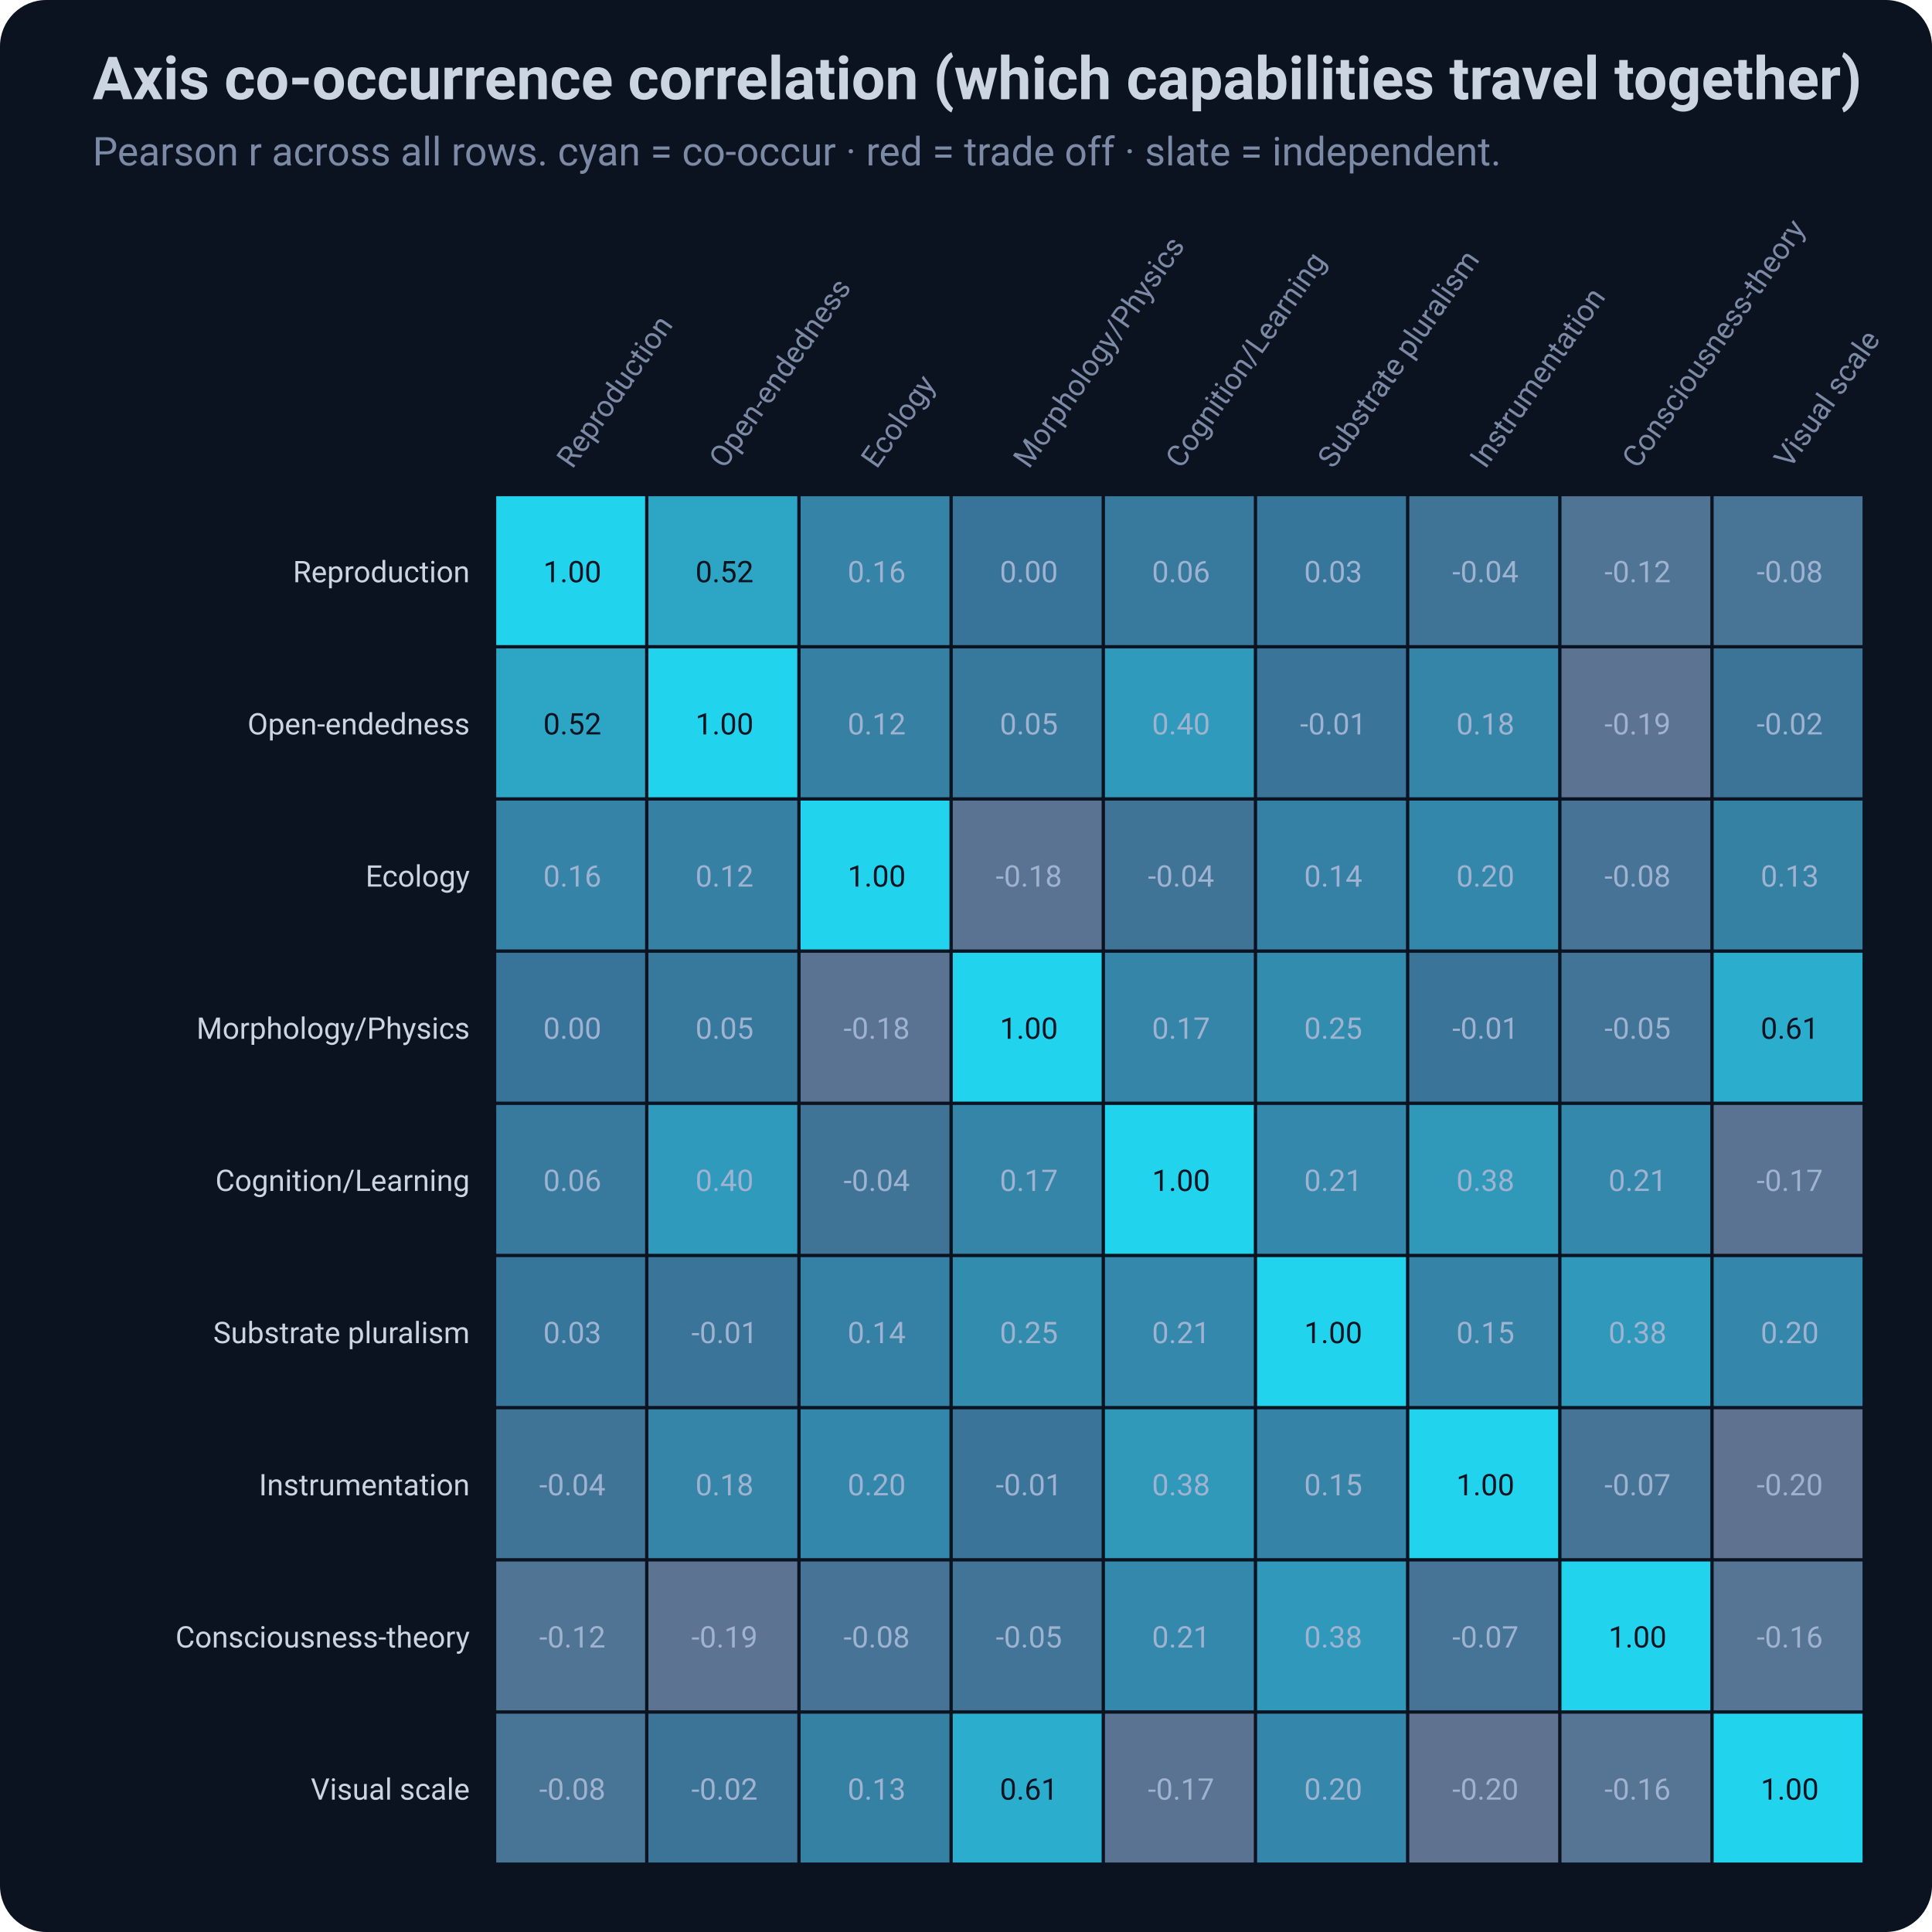
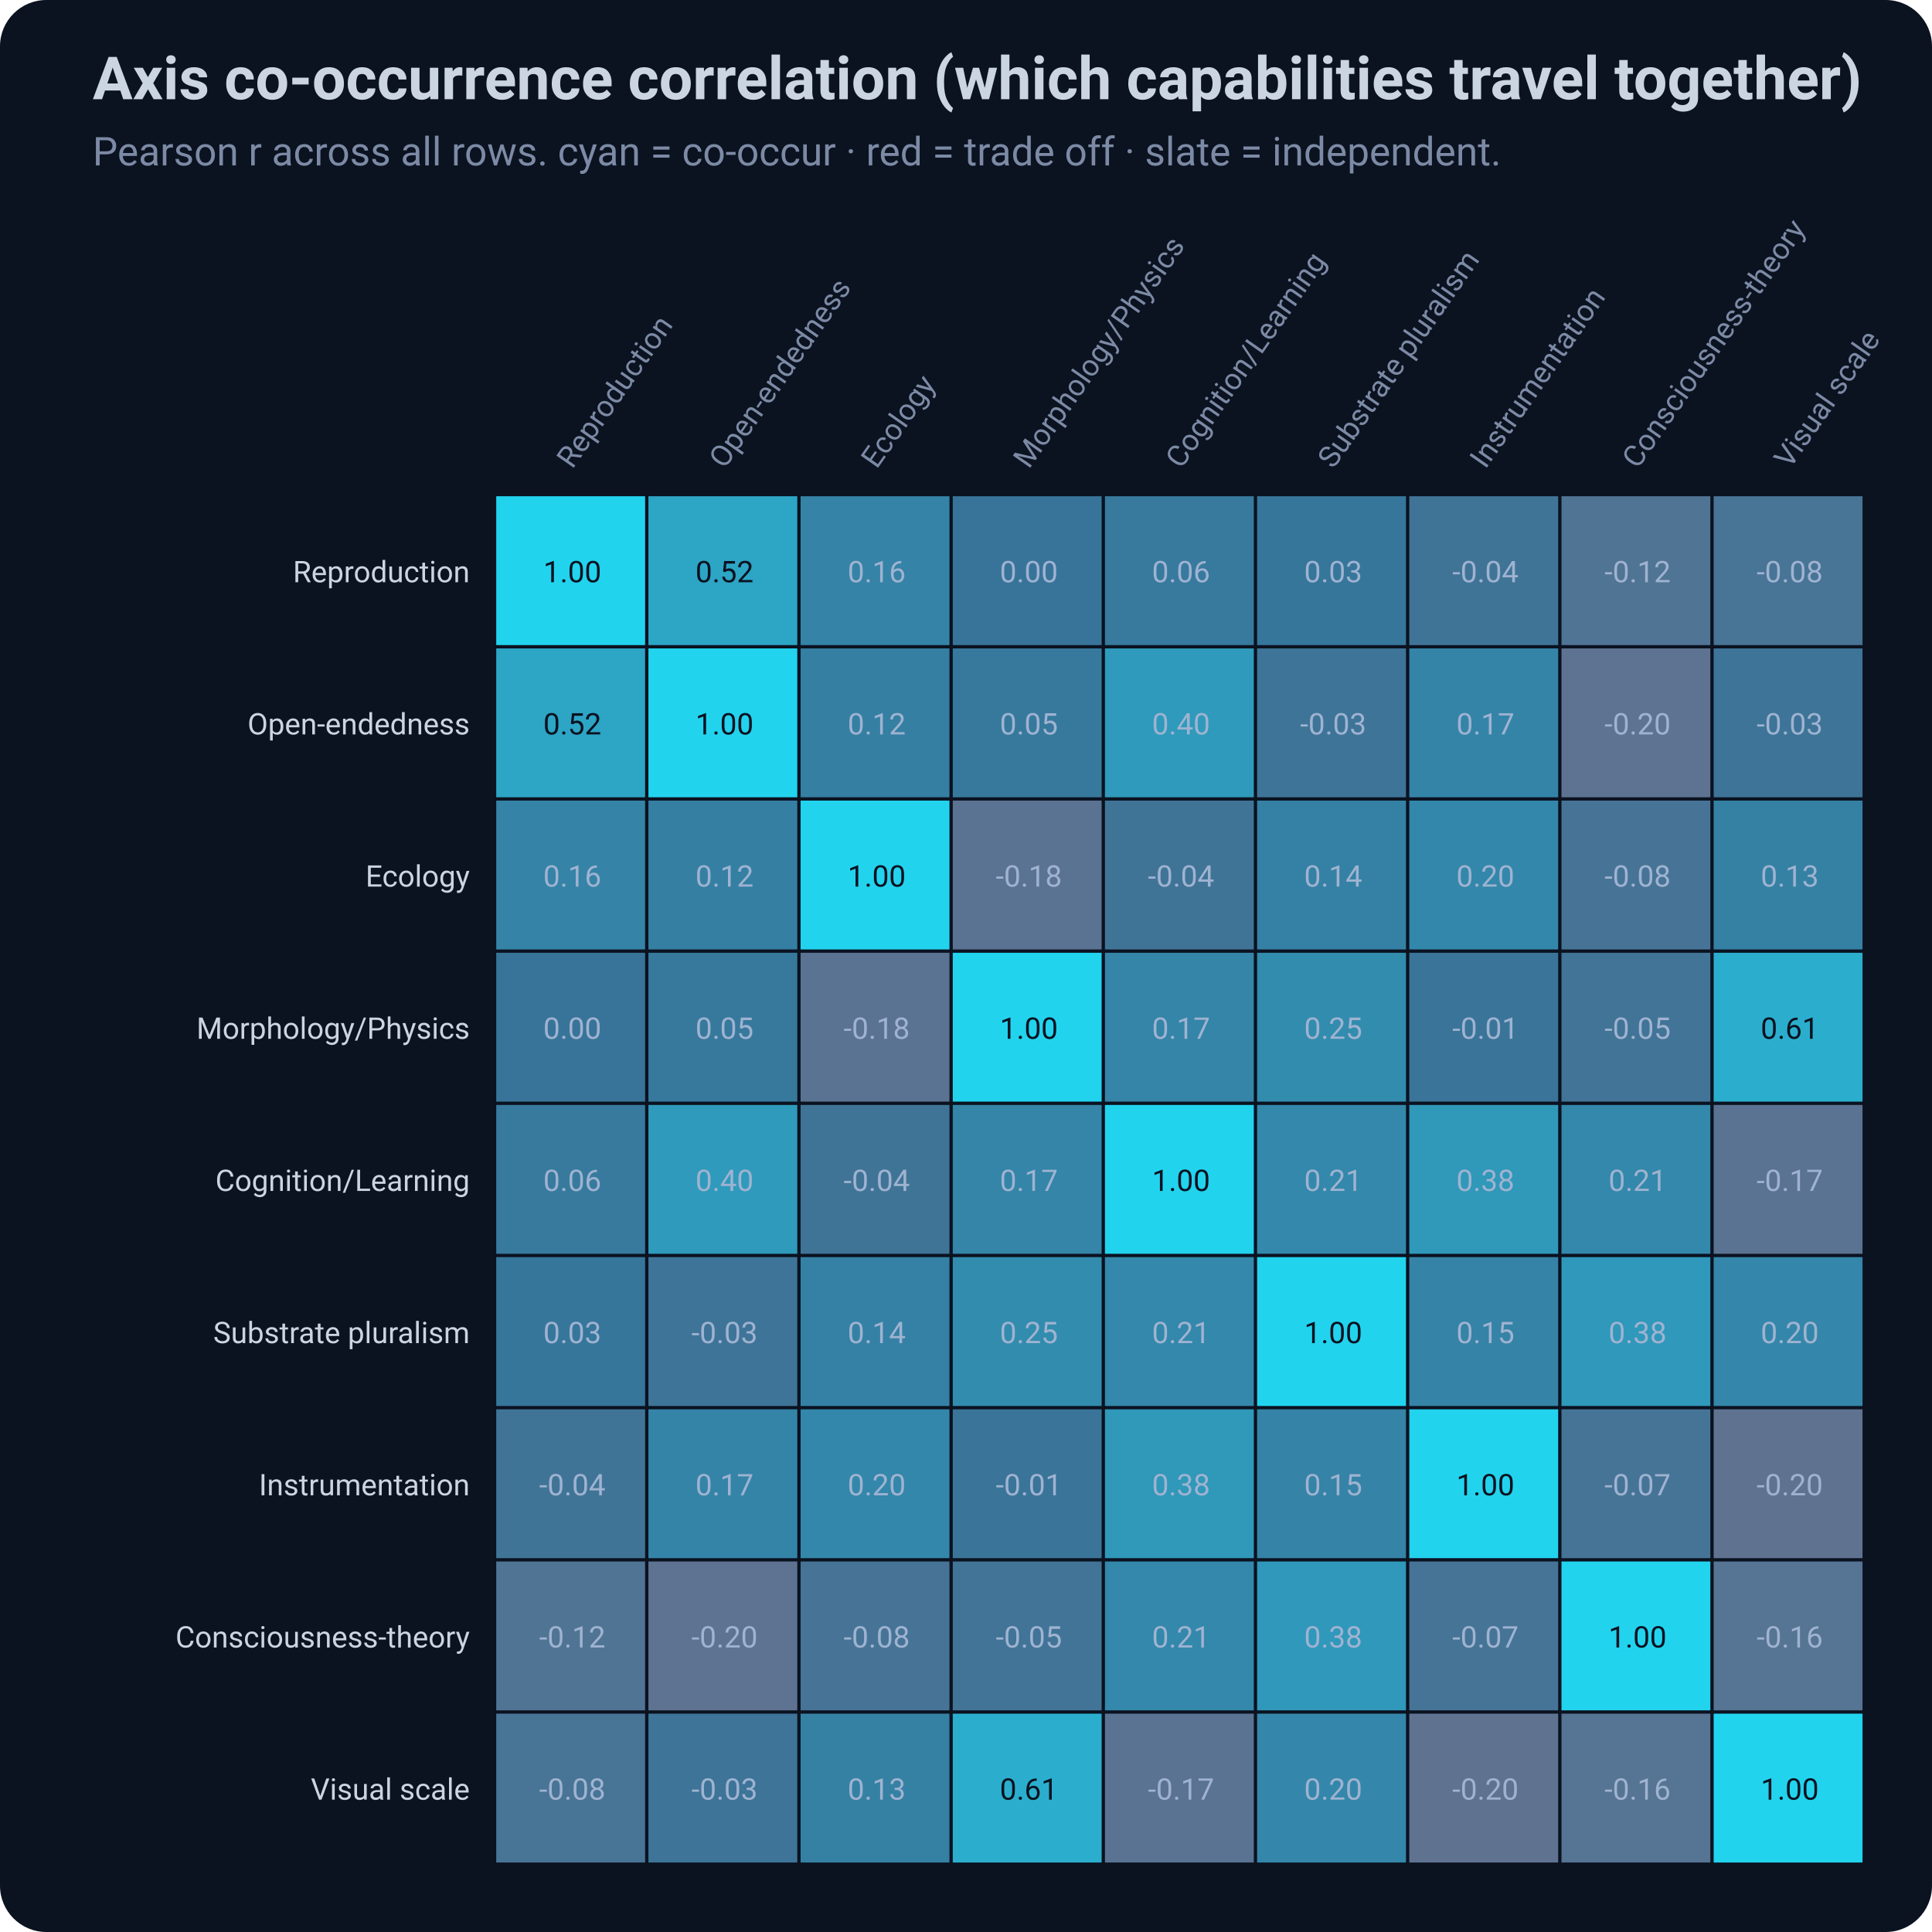
<svg xmlns="http://www.w3.org/2000/svg" viewBox="0 0 584 584" font-family="ui-sans-serif,system-ui,Segoe UI,Roboto,sans-serif" role="img" aria-label="Axis correlation">
  <rect width="584" height="584" rx="14" fill="#0b1220" />
  <text x="28" y="30" fill="#cbd5e1" font-size="18" font-weight="700">Axis co-occurrence correlation (which capabilities travel together)</text>
  <text x="28" y="50" fill="#7c8aa5" font-size="12">Pearson r across all rows. cyan = co-occur · red = trade off · slate = independent.</text>
  <text x="142" y="176" fill="#cbd5e1" font-size="9" text-anchor="end">Reproduction</text>
  <text x="173" y="142" fill="#7c8aa5" font-size="9" transform="rotate(-55 173 142)">Reproduction</text>
  <text x="142" y="222" fill="#cbd5e1" font-size="9" text-anchor="end">Open-endedness</text>
  <text x="219" y="142" fill="#7c8aa5" font-size="9" transform="rotate(-55 219 142)">Open-endedness</text>
  <text x="142" y="268" fill="#cbd5e1" font-size="9" text-anchor="end">Ecology</text>
  <text x="265" y="142" fill="#7c8aa5" font-size="9" transform="rotate(-55 265 142)">Ecology</text>
  <text x="142" y="314" fill="#cbd5e1" font-size="9" text-anchor="end">Morphology/Physics</text>
  <text x="311" y="142" fill="#7c8aa5" font-size="9" transform="rotate(-55 311 142)">Morphology/Physics</text>
  <text x="142" y="360" fill="#cbd5e1" font-size="9" text-anchor="end">Cognition/Learning</text>
  <text x="357" y="142" fill="#7c8aa5" font-size="9" transform="rotate(-55 357 142)">Cognition/Learning</text>
  <text x="142" y="406" fill="#cbd5e1" font-size="9" text-anchor="end">Substrate pluralism</text>
  <text x="403" y="142" fill="#7c8aa5" font-size="9" transform="rotate(-55 403 142)">Substrate pluralism</text>
  <text x="142" y="452" fill="#cbd5e1" font-size="9" text-anchor="end">Instrumentation</text>
  <text x="449" y="142" fill="#7c8aa5" font-size="9" transform="rotate(-55 449 142)">Instrumentation</text>
  <text x="142" y="498" fill="#cbd5e1" font-size="9" text-anchor="end">Consciousness-theory</text>
  <text x="495" y="142" fill="#7c8aa5" font-size="9" transform="rotate(-55 495 142)">Consciousness-theory</text>
  <text x="142" y="544" fill="#cbd5e1" font-size="9" text-anchor="end">Visual scale</text>
  <text x="541" y="142" fill="#7c8aa5" font-size="9" transform="rotate(-55 541 142)">Visual scale</text>
  <rect x="150" y="150" width="45" height="45" fill="rgb(34,211,238)" />
  <text x="173" y="176" fill="#0b1220" font-size="9" text-anchor="middle">1.00</text>
-   <rect x="196" y="150" width="45" height="45" fill="rgb(45,166,197)" />
+   <rect x="196" y="150" width="45" height="45" fill="rgb(45,165,197)" />
  <text x="219" y="176" fill="#0b1220" font-size="9" text-anchor="middle">0.52</text>
  <rect x="242" y="150" width="45" height="45" fill="rgb(53,131,167)" />
  <text x="265" y="176" fill="#9fb3d1" font-size="9" text-anchor="middle">0.16</text>
  <rect x="288" y="150" width="45" height="45" fill="rgb(56,116,153)" />
  <text x="311" y="176" fill="#9fb3d1" font-size="9" text-anchor="middle">0.00</text>
  <rect x="334" y="150" width="45" height="45" fill="rgb(55,122,158)" />
  <text x="357" y="176" fill="#9fb3d1" font-size="9" text-anchor="middle">0.06</text>
  <rect x="380" y="150" width="45" height="45" fill="rgb(55,118,155)" />
  <text x="403" y="176" fill="#9fb3d1" font-size="9" text-anchor="middle">0.03</text>
  <rect x="426" y="150" width="45" height="45" fill="rgb(64,116,151)" />
  <text x="449" y="176" fill="#9fb3d1" font-size="9" text-anchor="middle">-0.04</text>
  <rect x="472" y="150" width="45" height="45" fill="rgb(80,116,148)" />
  <text x="495" y="176" fill="#9fb3d1" font-size="9" text-anchor="middle">-0.12</text>
  <rect x="518" y="150" width="45" height="45" fill="rgb(72,116,150)" />
  <text x="541" y="176" fill="#9fb3d1" font-size="9" text-anchor="middle">-0.08</text>
-   <rect x="150" y="196" width="45" height="45" fill="rgb(45,166,197)" />
+   <rect x="150" y="196" width="45" height="45" fill="rgb(45,165,197)" />
  <text x="173" y="222" fill="#0b1220" font-size="9" text-anchor="middle">0.52</text>
  <rect x="196" y="196" width="45" height="45" fill="rgb(34,211,238)" />
  <text x="219" y="222" fill="#0b1220" font-size="9" text-anchor="middle">1.00</text>
-   <rect x="242" y="196" width="45" height="45" fill="rgb(53,128,163)" />
+   <rect x="242" y="196" width="45" height="45" fill="rgb(53,127,163)" />
  <text x="265" y="222" fill="#9fb3d1" font-size="9" text-anchor="middle">0.12</text>
  <rect x="288" y="196" width="45" height="45" fill="rgb(55,121,157)" />
  <text x="311" y="222" fill="#9fb3d1" font-size="9" text-anchor="middle">0.05</text>
  <rect x="334" y="196" width="45" height="45" fill="rgb(47,154,187)" />
  <text x="357" y="222" fill="#9fb3d1" font-size="9" text-anchor="middle">0.40</text>
-   <rect x="380" y="196" width="45" height="45" fill="rgb(58,116,153)" />
-   <text x="403" y="222" fill="#9fb3d1" font-size="9" text-anchor="middle">-0.01</text>
-   <rect x="426" y="196" width="45" height="45" fill="rgb(52,133,168)" />
-   <text x="449" y="222" fill="#9fb3d1" font-size="9" text-anchor="middle">0.18</text>
-   <rect x="472" y="196" width="45" height="45" fill="rgb(92,115,146)" />
-   <text x="495" y="222" fill="#9fb3d1" font-size="9" text-anchor="middle">-0.19</text>
-   <rect x="518" y="196" width="45" height="45" fill="rgb(60,116,152)" />
-   <text x="541" y="222" fill="#9fb3d1" font-size="9" text-anchor="middle">-0.02</text>
+   <rect x="380" y="196" width="45" height="45" fill="rgb(62,116,152)" />
+   <text x="403" y="222" fill="#9fb3d1" font-size="9" text-anchor="middle">-0.03</text>
+   <rect x="426" y="196" width="45" height="45" fill="rgb(52,132,168)" />
+   <text x="449" y="222" fill="#9fb3d1" font-size="9" text-anchor="middle">0.17</text>
+   <rect x="472" y="196" width="45" height="45" fill="rgb(94,115,145)" />
+   <text x="495" y="222" fill="#9fb3d1" font-size="9" text-anchor="middle">-0.20</text>
+   <rect x="518" y="196" width="45" height="45" fill="rgb(61,116,152)" />
+   <text x="541" y="222" fill="#9fb3d1" font-size="9" text-anchor="middle">-0.03</text>
  <rect x="150" y="242" width="45" height="45" fill="rgb(53,131,167)" />
  <text x="173" y="268" fill="#9fb3d1" font-size="9" text-anchor="middle">0.16</text>
-   <rect x="196" y="242" width="45" height="45" fill="rgb(53,128,163)" />
+   <rect x="196" y="242" width="45" height="45" fill="rgb(53,127,163)" />
  <text x="219" y="268" fill="#9fb3d1" font-size="9" text-anchor="middle">0.12</text>
  <rect x="242" y="242" width="45" height="45" fill="rgb(34,211,238)" />
  <text x="265" y="268" fill="#0b1220" font-size="9" text-anchor="middle">1.00</text>
  <rect x="288" y="242" width="45" height="45" fill="rgb(91,115,146)" />
  <text x="311" y="268" fill="#9fb3d1" font-size="9" text-anchor="middle">-0.18</text>
  <rect x="334" y="242" width="45" height="45" fill="rgb(64,116,151)" />
  <text x="357" y="268" fill="#9fb3d1" font-size="9" text-anchor="middle">-0.04</text>
  <rect x="380" y="242" width="45" height="45" fill="rgb(53,129,165)" />
  <text x="403" y="268" fill="#9fb3d1" font-size="9" text-anchor="middle">0.14</text>
  <rect x="426" y="242" width="45" height="45" fill="rgb(51,135,170)" />
  <text x="449" y="268" fill="#9fb3d1" font-size="9" text-anchor="middle">0.20</text>
  <rect x="472" y="242" width="45" height="45" fill="rgb(71,116,150)" />
  <text x="495" y="268" fill="#9fb3d1" font-size="9" text-anchor="middle">-0.08</text>
  <rect x="518" y="242" width="45" height="45" fill="rgb(53,129,164)" />
  <text x="541" y="268" fill="#9fb3d1" font-size="9" text-anchor="middle">0.13</text>
  <rect x="150" y="288" width="45" height="45" fill="rgb(56,116,153)" />
  <text x="173" y="314" fill="#9fb3d1" font-size="9" text-anchor="middle">0.00</text>
  <rect x="196" y="288" width="45" height="45" fill="rgb(55,121,157)" />
  <text x="219" y="314" fill="#9fb3d1" font-size="9" text-anchor="middle">0.05</text>
  <rect x="242" y="288" width="45" height="45" fill="rgb(91,115,146)" />
  <text x="265" y="314" fill="#9fb3d1" font-size="9" text-anchor="middle">-0.18</text>
  <rect x="288" y="288" width="45" height="45" fill="rgb(34,211,238)" />
  <text x="311" y="314" fill="#0b1220" font-size="9" text-anchor="middle">1.00</text>
  <rect x="334" y="288" width="45" height="45" fill="rgb(52,133,168)" />
  <text x="357" y="314" fill="#9fb3d1" font-size="9" text-anchor="middle">0.17</text>
  <rect x="380" y="288" width="45" height="45" fill="rgb(50,140,174)" />
  <text x="403" y="314" fill="#9fb3d1" font-size="9" text-anchor="middle">0.25</text>
  <rect x="426" y="288" width="45" height="45" fill="rgb(58,116,153)" />
  <text x="449" y="314" fill="#9fb3d1" font-size="9" text-anchor="middle">-0.01</text>
  <rect x="472" y="288" width="45" height="45" fill="rgb(65,116,151)" />
  <text x="495" y="314" fill="#9fb3d1" font-size="9" text-anchor="middle">-0.05</text>
  <rect x="518" y="288" width="45" height="45" fill="rgb(43,174,205)" />
  <text x="541" y="314" fill="#0b1220" font-size="9" text-anchor="middle">0.61</text>
  <rect x="150" y="334" width="45" height="45" fill="rgb(55,122,158)" />
  <text x="173" y="360" fill="#9fb3d1" font-size="9" text-anchor="middle">0.06</text>
  <rect x="196" y="334" width="45" height="45" fill="rgb(47,154,187)" />
  <text x="219" y="360" fill="#9fb3d1" font-size="9" text-anchor="middle">0.40</text>
  <rect x="242" y="334" width="45" height="45" fill="rgb(64,116,151)" />
  <text x="265" y="360" fill="#9fb3d1" font-size="9" text-anchor="middle">-0.04</text>
  <rect x="288" y="334" width="45" height="45" fill="rgb(52,133,168)" />
  <text x="311" y="360" fill="#9fb3d1" font-size="9" text-anchor="middle">0.17</text>
  <rect x="334" y="334" width="45" height="45" fill="rgb(34,211,238)" />
  <text x="357" y="360" fill="#0b1220" font-size="9" text-anchor="middle">1.00</text>
  <rect x="380" y="334" width="45" height="45" fill="rgb(51,136,171)" />
  <text x="403" y="360" fill="#9fb3d1" font-size="9" text-anchor="middle">0.21</text>
  <rect x="426" y="334" width="45" height="45" fill="rgb(48,152,185)" />
  <text x="449" y="360" fill="#9fb3d1" font-size="9" text-anchor="middle">0.38</text>
  <rect x="472" y="334" width="45" height="45" fill="rgb(51,136,171)" />
  <text x="495" y="360" fill="#9fb3d1" font-size="9" text-anchor="middle">0.21</text>
  <rect x="518" y="334" width="45" height="45" fill="rgb(90,115,146)" />
  <text x="541" y="360" fill="#9fb3d1" font-size="9" text-anchor="middle">-0.17</text>
  <rect x="150" y="380" width="45" height="45" fill="rgb(55,118,155)" />
  <text x="173" y="406" fill="#9fb3d1" font-size="9" text-anchor="middle">0.03</text>
-   <rect x="196" y="380" width="45" height="45" fill="rgb(58,116,153)" />
-   <text x="219" y="406" fill="#9fb3d1" font-size="9" text-anchor="middle">-0.01</text>
+   <rect x="196" y="380" width="45" height="45" fill="rgb(62,116,152)" />
+   <text x="219" y="406" fill="#9fb3d1" font-size="9" text-anchor="middle">-0.03</text>
  <rect x="242" y="380" width="45" height="45" fill="rgb(53,129,165)" />
  <text x="265" y="406" fill="#9fb3d1" font-size="9" text-anchor="middle">0.14</text>
  <rect x="288" y="380" width="45" height="45" fill="rgb(50,140,174)" />
  <text x="311" y="406" fill="#9fb3d1" font-size="9" text-anchor="middle">0.25</text>
  <rect x="334" y="380" width="45" height="45" fill="rgb(51,136,171)" />
  <text x="357" y="406" fill="#9fb3d1" font-size="9" text-anchor="middle">0.21</text>
  <rect x="380" y="380" width="45" height="45" fill="rgb(34,211,238)" />
  <text x="403" y="406" fill="#0b1220" font-size="9" text-anchor="middle">1.00</text>
  <rect x="426" y="380" width="45" height="45" fill="rgb(53,131,166)" />
  <text x="449" y="406" fill="#9fb3d1" font-size="9" text-anchor="middle">0.15</text>
  <rect x="472" y="380" width="45" height="45" fill="rgb(48,152,186)" />
  <text x="495" y="406" fill="#9fb3d1" font-size="9" text-anchor="middle">0.38</text>
  <rect x="518" y="380" width="45" height="45" fill="rgb(52,135,170)" />
  <text x="541" y="406" fill="#9fb3d1" font-size="9" text-anchor="middle">0.20</text>
  <rect x="150" y="426" width="45" height="45" fill="rgb(64,116,151)" />
  <text x="173" y="452" fill="#9fb3d1" font-size="9" text-anchor="middle">-0.04</text>
-   <rect x="196" y="426" width="45" height="45" fill="rgb(52,133,168)" />
-   <text x="219" y="452" fill="#9fb3d1" font-size="9" text-anchor="middle">0.18</text>
+   <rect x="196" y="426" width="45" height="45" fill="rgb(52,132,168)" />
+   <text x="219" y="452" fill="#9fb3d1" font-size="9" text-anchor="middle">0.17</text>
  <rect x="242" y="426" width="45" height="45" fill="rgb(51,135,170)" />
  <text x="265" y="452" fill="#9fb3d1" font-size="9" text-anchor="middle">0.20</text>
  <rect x="288" y="426" width="45" height="45" fill="rgb(58,116,153)" />
  <text x="311" y="452" fill="#9fb3d1" font-size="9" text-anchor="middle">-0.01</text>
  <rect x="334" y="426" width="45" height="45" fill="rgb(48,152,185)" />
  <text x="357" y="452" fill="#9fb3d1" font-size="9" text-anchor="middle">0.38</text>
  <rect x="380" y="426" width="45" height="45" fill="rgb(53,131,166)" />
  <text x="403" y="452" fill="#9fb3d1" font-size="9" text-anchor="middle">0.15</text>
  <rect x="426" y="426" width="45" height="45" fill="rgb(34,211,238)" />
  <text x="449" y="452" fill="#0b1220" font-size="9" text-anchor="middle">1.00</text>
  <rect x="472" y="426" width="45" height="45" fill="rgb(70,116,150)" />
  <text x="495" y="452" fill="#9fb3d1" font-size="9" text-anchor="middle">-0.07</text>
  <rect x="518" y="426" width="45" height="45" fill="rgb(95,115,145)" />
  <text x="541" y="452" fill="#9fb3d1" font-size="9" text-anchor="middle">-0.20</text>
  <rect x="150" y="472" width="45" height="45" fill="rgb(80,116,148)" />
  <text x="173" y="498" fill="#9fb3d1" font-size="9" text-anchor="middle">-0.12</text>
-   <rect x="196" y="472" width="45" height="45" fill="rgb(92,115,146)" />
-   <text x="219" y="498" fill="#9fb3d1" font-size="9" text-anchor="middle">-0.19</text>
+   <rect x="196" y="472" width="45" height="45" fill="rgb(94,115,145)" />
+   <text x="219" y="498" fill="#9fb3d1" font-size="9" text-anchor="middle">-0.20</text>
  <rect x="242" y="472" width="45" height="45" fill="rgb(71,116,150)" />
  <text x="265" y="498" fill="#9fb3d1" font-size="9" text-anchor="middle">-0.08</text>
  <rect x="288" y="472" width="45" height="45" fill="rgb(65,116,151)" />
  <text x="311" y="498" fill="#9fb3d1" font-size="9" text-anchor="middle">-0.05</text>
  <rect x="334" y="472" width="45" height="45" fill="rgb(51,136,171)" />
  <text x="357" y="498" fill="#9fb3d1" font-size="9" text-anchor="middle">0.21</text>
  <rect x="380" y="472" width="45" height="45" fill="rgb(48,152,186)" />
  <text x="403" y="498" fill="#9fb3d1" font-size="9" text-anchor="middle">0.38</text>
  <rect x="426" y="472" width="45" height="45" fill="rgb(70,116,150)" />
  <text x="449" y="498" fill="#9fb3d1" font-size="9" text-anchor="middle">-0.07</text>
  <rect x="472" y="472" width="45" height="45" fill="rgb(34,211,238)" />
  <text x="495" y="498" fill="#0b1220" font-size="9" text-anchor="middle">1.00</text>
  <rect x="518" y="472" width="45" height="45" fill="rgb(86,116,147)" />
  <text x="541" y="498" fill="#9fb3d1" font-size="9" text-anchor="middle">-0.16</text>
  <rect x="150" y="518" width="45" height="45" fill="rgb(72,116,150)" />
  <text x="173" y="544" fill="#9fb3d1" font-size="9" text-anchor="middle">-0.08</text>
-   <rect x="196" y="518" width="45" height="45" fill="rgb(60,116,152)" />
-   <text x="219" y="544" fill="#9fb3d1" font-size="9" text-anchor="middle">-0.02</text>
+   <rect x="196" y="518" width="45" height="45" fill="rgb(61,116,152)" />
+   <text x="219" y="544" fill="#9fb3d1" font-size="9" text-anchor="middle">-0.03</text>
  <rect x="242" y="518" width="45" height="45" fill="rgb(53,129,164)" />
  <text x="265" y="544" fill="#9fb3d1" font-size="9" text-anchor="middle">0.13</text>
  <rect x="288" y="518" width="45" height="45" fill="rgb(43,174,205)" />
  <text x="311" y="544" fill="#0b1220" font-size="9" text-anchor="middle">0.61</text>
  <rect x="334" y="518" width="45" height="45" fill="rgb(90,115,146)" />
  <text x="357" y="544" fill="#9fb3d1" font-size="9" text-anchor="middle">-0.17</text>
  <rect x="380" y="518" width="45" height="45" fill="rgb(52,135,170)" />
  <text x="403" y="544" fill="#9fb3d1" font-size="9" text-anchor="middle">0.20</text>
  <rect x="426" y="518" width="45" height="45" fill="rgb(95,115,145)" />
  <text x="449" y="544" fill="#9fb3d1" font-size="9" text-anchor="middle">-0.20</text>
  <rect x="472" y="518" width="45" height="45" fill="rgb(86,116,147)" />
  <text x="495" y="544" fill="#9fb3d1" font-size="9" text-anchor="middle">-0.16</text>
  <rect x="518" y="518" width="45" height="45" fill="rgb(34,211,238)" />
  <text x="541" y="544" fill="#0b1220" font-size="9" text-anchor="middle">1.00</text>
</svg>
